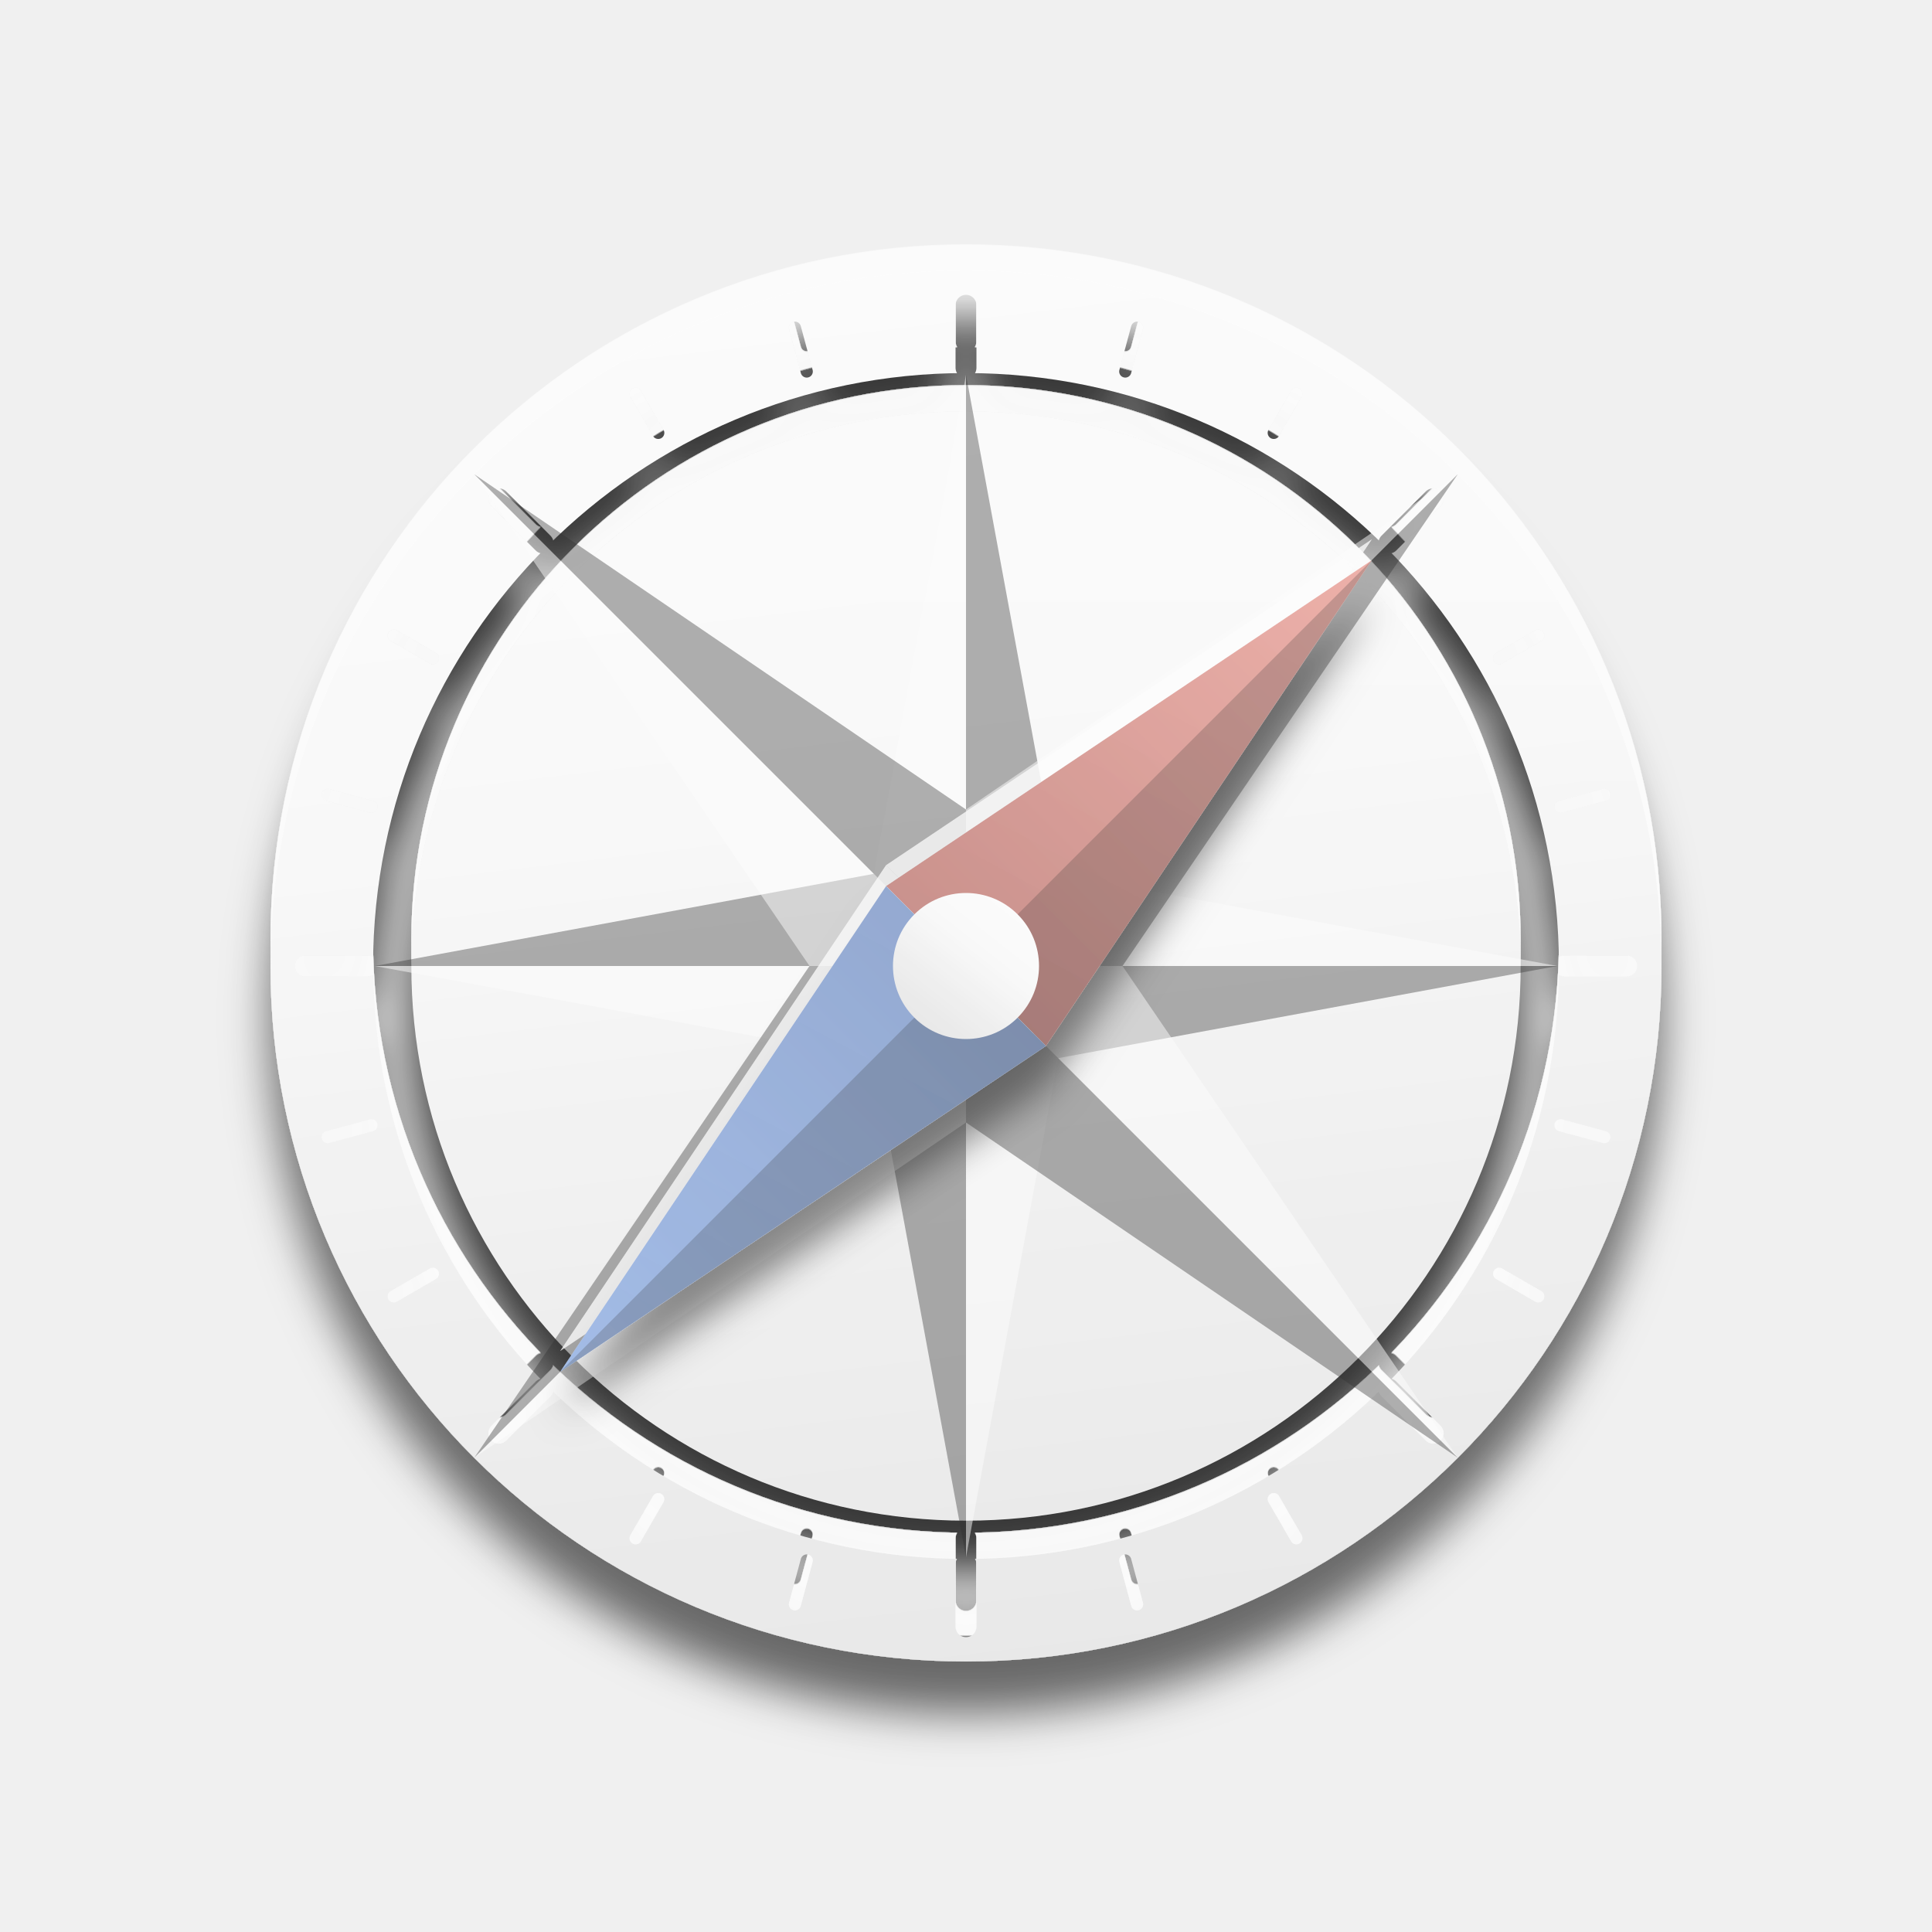
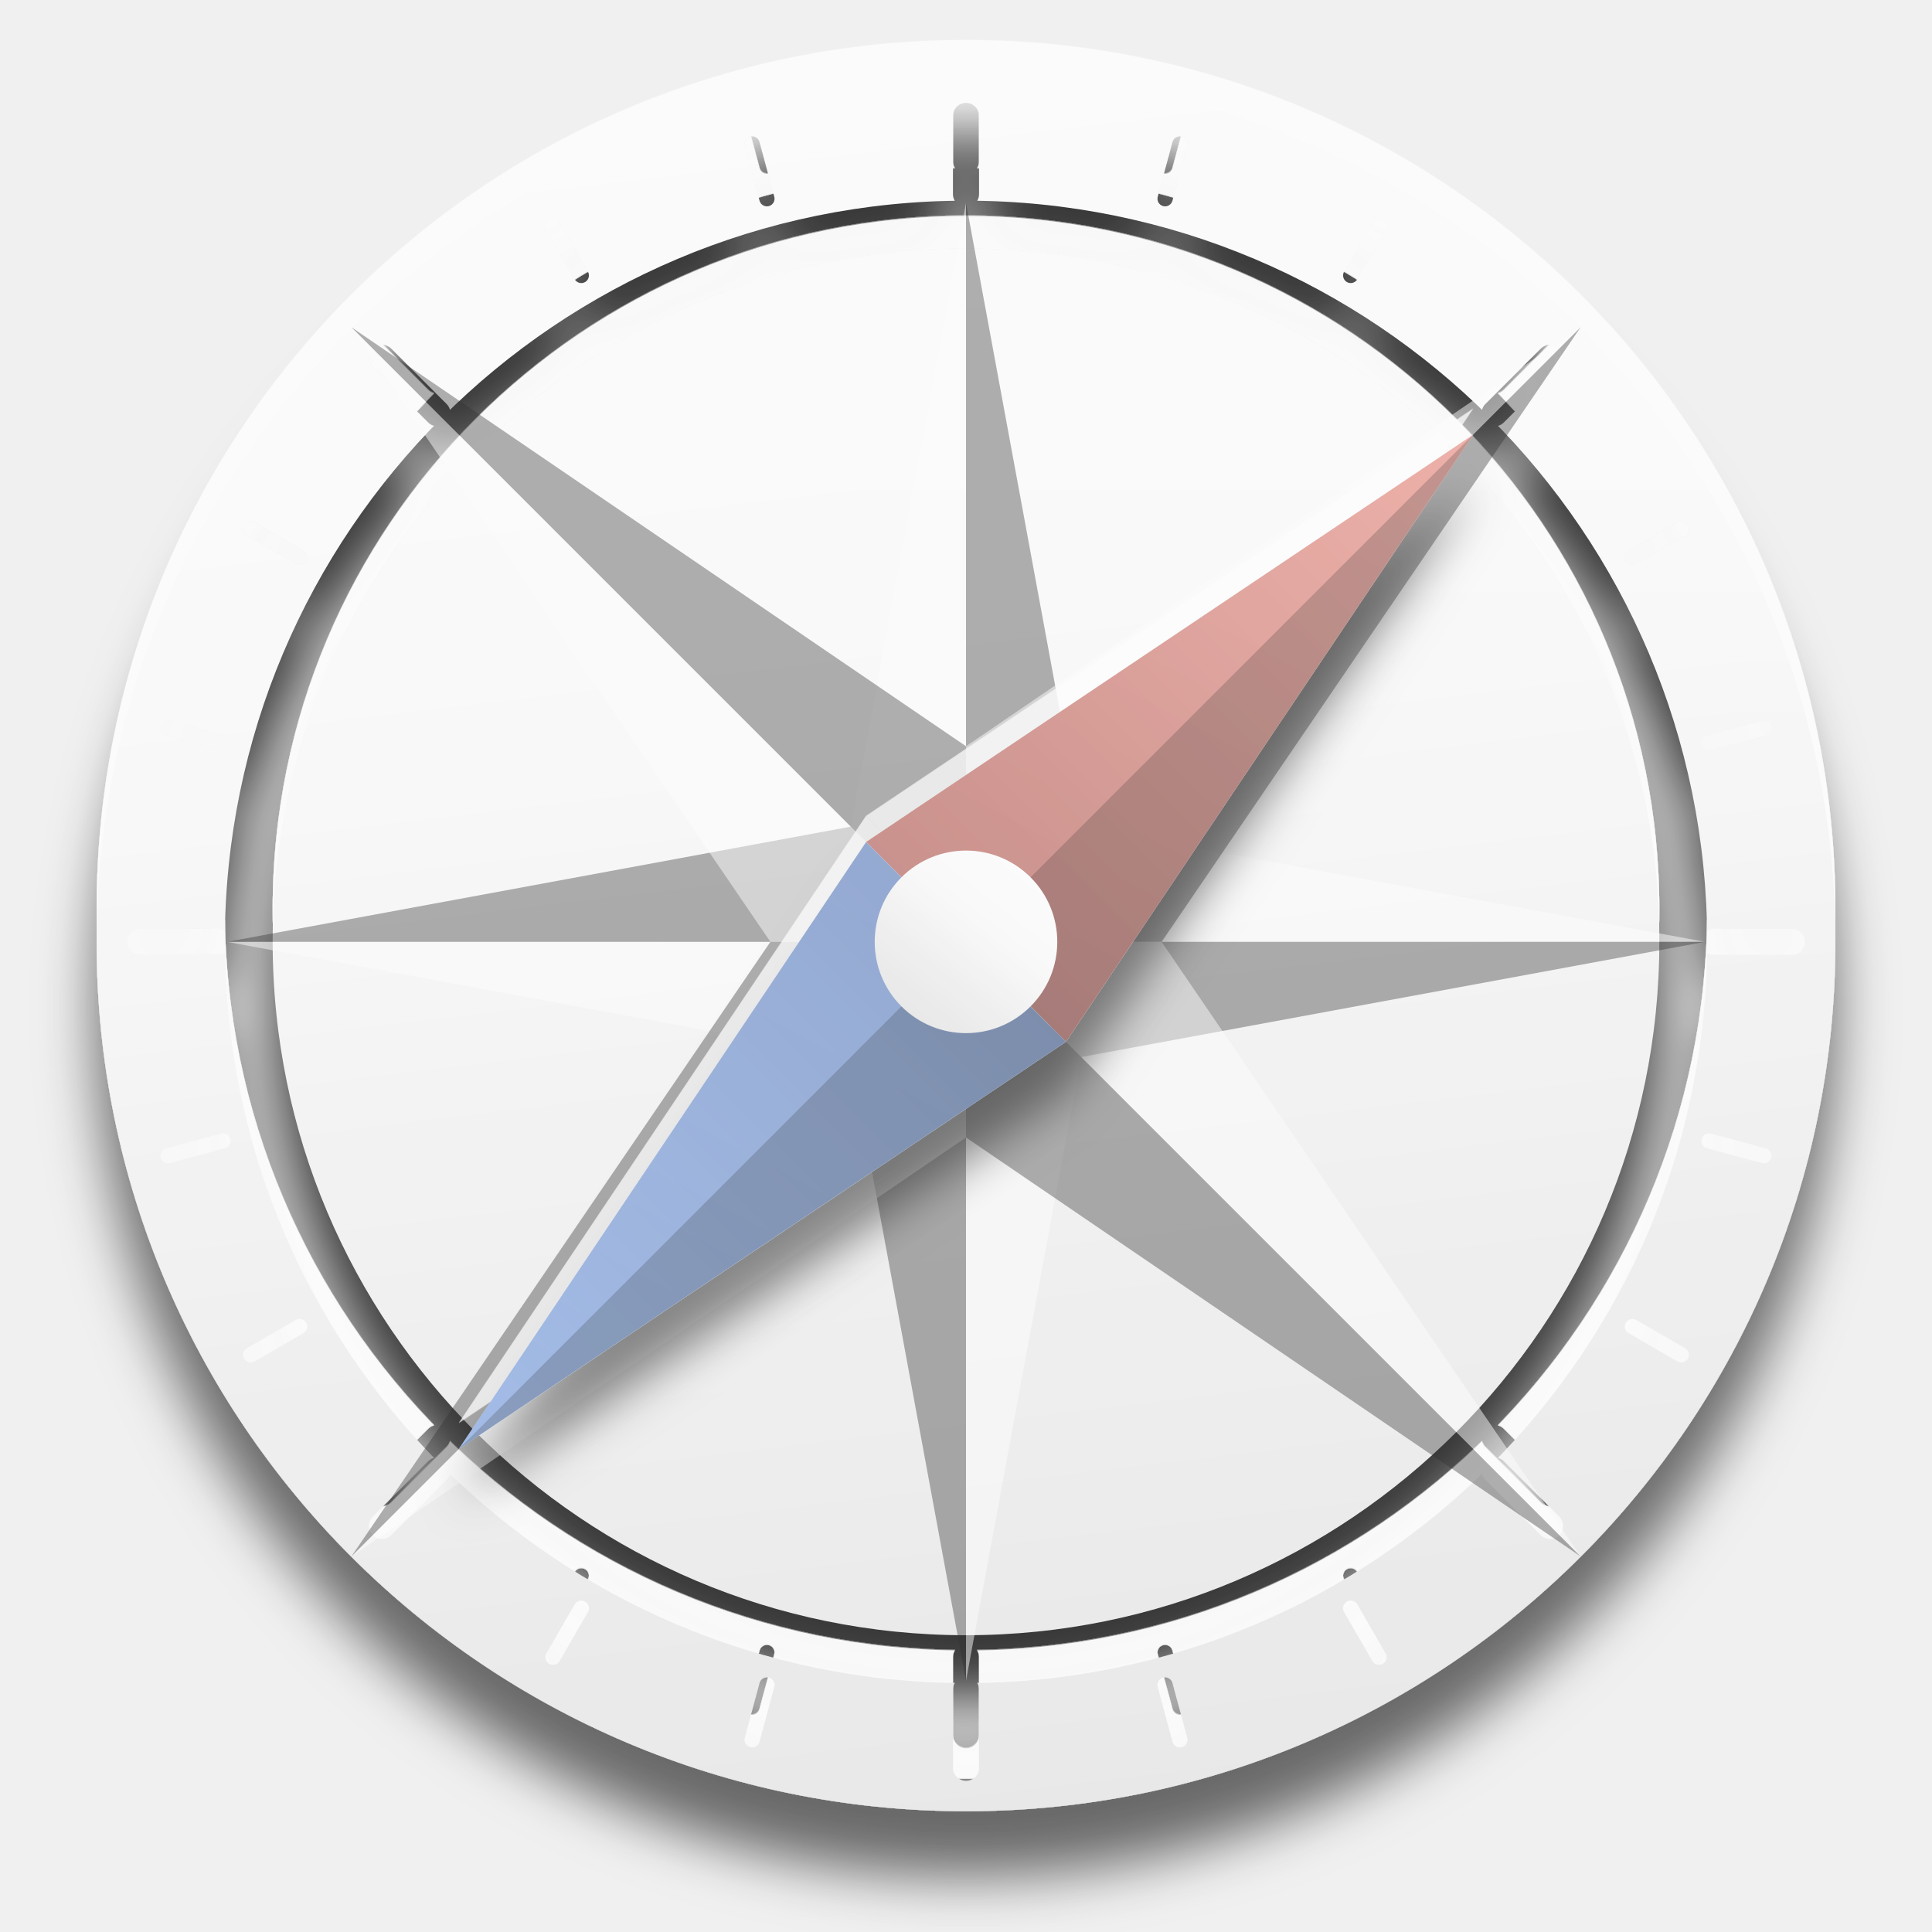
<svg xmlns="http://www.w3.org/2000/svg" viewBox="0 0 100 100" width="256" height="256">
  <defs>
    <linearGradient id="c" x1=".44" y1="0" x2=".56" y2="1">
      <stop offset="0" stop-color="#fefefe" />
      <stop offset=".38" stop-color="#fafafa" />
      <stop offset=".72" stop-color="#eeeeee" />
      <stop offset="1" stop-color="#e6e6e6" />
    </linearGradient>
    <linearGradient id="g" x1="0" y1="0" x2="0" y2="1">
      <stop offset="0" stop-color="#fff" stop-opacity="0.22" />
      <stop offset=".55" stop-color="#fff" stop-opacity="0" />
    </linearGradient>
    <linearGradient id="cr" x1="0" y1="0" x2="0" y2="1">
      <stop offset="0" stop-color="#e3685a" />
      <stop offset="1" stop-color="#a8372d" />
    </linearGradient>
    <linearGradient id="cb" x1="0" y1="1" x2="0" y2="0">
      <stop offset="0" stop-color="#5a8de3" />
      <stop offset="1" stop-color="#2d58a8" />
    </linearGradient>
    <clipPath id="cl">
      <circle cx="50" cy="50" r="40" />
    </clipPath>
    <filter id="ce" filterUnits="userSpaceOnUse" x="-20" y="-20" width="140" height="140">
      <feOffset in="SourceAlpha" dy="3.00" result="down" />
      <feGaussianBlur in="down" stdDeviation="1.30" result="soft" />
      <feFlood flood-color="#000" flood-opacity="0.70" />
      <feComposite in2="soft" operator="in" result="shade" />
      <feOffset in="SourceAlpha" dy="-1.50" result="up" />
      <feFlood flood-color="#fff" flood-opacity="0.95" />
      <feComposite in2="up" operator="in" result="lit" />
      <feMerge>
        <feMergeNode in="shade" />
        <feMergeNode in="lit" />
        <feMergeNode in="SourceGraphic" />
      </feMerge>
    </filter>
    <filter id="cd" filterUnits="userSpaceOnUse" x="-20" y="-20" width="140" height="140">
      <feOffset in="SourceAlpha" dy="3.00" result="down" />
      <feGaussianBlur in="down" stdDeviation="1.30" result="soft" />
      <feFlood flood-color="#000" flood-opacity="0.95" />
      <feComposite in2="soft" operator="in" result="shade" />
      <feOffset in="SourceAlpha" dy="-1.50" result="up" />
      <feFlood flood-color="#fff" flood-opacity="0.95" />
      <feComposite in2="up" operator="in" result="lit" />
      <feMerge>
        <feMergeNode in="shade" />
        <feMergeNode in="lit" />
      </feMerge>
    </filter>
    <filter id="cn" filterUnits="userSpaceOnUse" x="-20" y="-20" width="140" height="140">
      <feOffset in="SourceAlpha" dy="2.40" result="down" />
      <feGaussianBlur in="down" stdDeviation="1.04" result="soft" />
      <feFlood flood-color="#000" flood-opacity="0.56" />
      <feComposite in2="soft" operator="in" result="shade" />
      <feOffset in="SourceAlpha" dy="-1.20" result="up" />
      <feFlood flood-color="#fff" flood-opacity="0.76" />
      <feComposite in2="up" operator="in" result="lit" />
      <feMerge>
        <feMergeNode in="shade" />
        <feMergeNode in="lit" />
        <feMergeNode in="SourceGraphic" />
      </feMerge>
    </filter>
    <mask id="cut" maskUnits="userSpaceOnUse" x="-20" y="-20" width="140" height="140">
      <rect x="-20" y="-20" width="140" height="140" fill="#fff" />
      <circle cx="50" cy="50" r="33" fill="none" stroke="#000" stroke-width="2.2" />
      <line x1="74.32" y1="25.68" x2="76.87" y2="23.13" stroke="#000" stroke-width="1.2" stroke-linecap="round" />
      <line x1="80.66" y1="32.30" x2="82.91" y2="31.00" stroke="#000" stroke-width="0.7" stroke-linecap="round" />
      <line x1="84.19" y1="40.84" x2="86.71" y2="40.16" stroke="#000" stroke-width="0.7" stroke-linecap="round" />
      <line x1="84.40" y1="50.00" x2="88.00" y2="50.00" stroke="#000" stroke-width="1.2" stroke-linecap="round" />
      <line x1="84.19" y1="59.16" x2="86.71" y2="59.84" stroke="#000" stroke-width="0.7" stroke-linecap="round" />
      <line x1="80.66" y1="67.70" x2="82.91" y2="69.00" stroke="#000" stroke-width="0.7" stroke-linecap="round" />
      <line x1="74.32" y1="74.32" x2="76.87" y2="76.87" stroke="#000" stroke-width="1.2" stroke-linecap="round" />
      <line x1="67.70" y1="80.66" x2="69.00" y2="82.91" stroke="#000" stroke-width="0.7" stroke-linecap="round" />
      <line x1="59.16" y1="84.19" x2="59.84" y2="86.71" stroke="#000" stroke-width="0.7" stroke-linecap="round" />
      <line x1="50.00" y1="84.40" x2="50.00" y2="88.00" stroke="#000" stroke-width="1.2" stroke-linecap="round" />
      <line x1="40.84" y1="84.19" x2="40.16" y2="86.71" stroke="#000" stroke-width="0.7" stroke-linecap="round" />
      <line x1="32.30" y1="80.66" x2="31.00" y2="82.91" stroke="#000" stroke-width="0.7" stroke-linecap="round" />
      <line x1="25.68" y1="74.32" x2="23.13" y2="76.87" stroke="#000" stroke-width="1.2" stroke-linecap="round" />
      <line x1="19.34" y1="67.70" x2="17.09" y2="69.00" stroke="#000" stroke-width="0.7" stroke-linecap="round" />
      <line x1="15.81" y1="59.16" x2="13.29" y2="59.84" stroke="#000" stroke-width="0.7" stroke-linecap="round" />
      <line x1="15.60" y1="50.00" x2="12.00" y2="50.00" stroke="#000" stroke-width="1.2" stroke-linecap="round" />
      <line x1="15.81" y1="40.84" x2="13.29" y2="40.16" stroke="#000" stroke-width="0.7" stroke-linecap="round" />
      <line x1="19.34" y1="32.30" x2="17.09" y2="31.00" stroke="#000" stroke-width="0.7" stroke-linecap="round" />
      <line x1="25.68" y1="25.68" x2="23.13" y2="23.13" stroke="#000" stroke-width="1.2" stroke-linecap="round" />
      <line x1="32.30" y1="19.34" x2="31.00" y2="17.09" stroke="#000" stroke-width="0.7" stroke-linecap="round" />
      <line x1="40.84" y1="15.81" x2="40.16" y2="13.29" stroke="#000" stroke-width="0.7" stroke-linecap="round" />
      <line x1="50.00" y1="15.60" x2="50.00" y2="12.00" stroke="#000" stroke-width="1.2" stroke-linecap="round" />
      <line x1="59.16" y1="15.81" x2="59.84" y2="13.29" stroke="#000" stroke-width="0.7" stroke-linecap="round" />
      <line x1="67.70" y1="19.34" x2="69.00" y2="17.09" stroke="#000" stroke-width="0.7" stroke-linecap="round" />
    </mask>
    <mask id="pl" maskUnits="userSpaceOnUse" x="-20" y="-20" width="140" height="140">
      <circle cx="50" cy="50" r="40" fill="#fff" />
      <circle cx="50" cy="50" r="33" fill="none" stroke="#000" stroke-width="2.2" />
      <line x1="74.32" y1="25.68" x2="76.87" y2="23.13" stroke="#000" stroke-width="1.2" stroke-linecap="round" />
      <line x1="80.66" y1="32.30" x2="82.91" y2="31.00" stroke="#000" stroke-width="0.7" stroke-linecap="round" />
      <line x1="84.19" y1="40.84" x2="86.71" y2="40.16" stroke="#000" stroke-width="0.7" stroke-linecap="round" />
      <line x1="84.40" y1="50.00" x2="88.00" y2="50.00" stroke="#000" stroke-width="1.2" stroke-linecap="round" />
      <line x1="84.19" y1="59.16" x2="86.71" y2="59.84" stroke="#000" stroke-width="0.7" stroke-linecap="round" />
      <line x1="80.66" y1="67.70" x2="82.91" y2="69.00" stroke="#000" stroke-width="0.7" stroke-linecap="round" />
      <line x1="74.32" y1="74.32" x2="76.87" y2="76.87" stroke="#000" stroke-width="1.2" stroke-linecap="round" />
      <line x1="67.70" y1="80.66" x2="69.00" y2="82.91" stroke="#000" stroke-width="0.7" stroke-linecap="round" />
      <line x1="59.16" y1="84.19" x2="59.84" y2="86.71" stroke="#000" stroke-width="0.7" stroke-linecap="round" />
      <line x1="50.00" y1="84.40" x2="50.00" y2="88.00" stroke="#000" stroke-width="1.2" stroke-linecap="round" />
      <line x1="40.84" y1="84.19" x2="40.16" y2="86.71" stroke="#000" stroke-width="0.7" stroke-linecap="round" />
      <line x1="32.30" y1="80.66" x2="31.00" y2="82.91" stroke="#000" stroke-width="0.7" stroke-linecap="round" />
      <line x1="25.68" y1="74.32" x2="23.13" y2="76.87" stroke="#000" stroke-width="1.2" stroke-linecap="round" />
      <line x1="19.34" y1="67.70" x2="17.09" y2="69.00" stroke="#000" stroke-width="0.7" stroke-linecap="round" />
      <line x1="15.81" y1="59.16" x2="13.29" y2="59.84" stroke="#000" stroke-width="0.7" stroke-linecap="round" />
      <line x1="15.60" y1="50.00" x2="12.00" y2="50.00" stroke="#000" stroke-width="1.2" stroke-linecap="round" />
      <line x1="15.81" y1="40.84" x2="13.29" y2="40.16" stroke="#000" stroke-width="0.7" stroke-linecap="round" />
      <line x1="19.34" y1="32.30" x2="17.09" y2="31.00" stroke="#000" stroke-width="0.7" stroke-linecap="round" />
      <line x1="25.68" y1="25.68" x2="23.13" y2="23.13" stroke="#000" stroke-width="1.2" stroke-linecap="round" />
      <line x1="32.30" y1="19.34" x2="31.00" y2="17.09" stroke="#000" stroke-width="0.7" stroke-linecap="round" />
      <line x1="40.84" y1="15.81" x2="40.16" y2="13.29" stroke="#000" stroke-width="0.7" stroke-linecap="round" />
      <line x1="50.00" y1="15.60" x2="50.00" y2="12.00" stroke="#000" stroke-width="1.2" stroke-linecap="round" />
      <line x1="59.16" y1="15.81" x2="59.84" y2="13.29" stroke="#000" stroke-width="0.7" stroke-linecap="round" />
      <line x1="67.70" y1="19.34" x2="69.00" y2="17.09" stroke="#000" stroke-width="0.7" stroke-linecap="round" />
    </mask>
    <mask id="op" maskUnits="userSpaceOnUse" x="-20" y="-20" width="140" height="140">
      <circle cx="50" cy="50" r="33" fill="none" stroke="#fff" stroke-width="2.2" />
      <line x1="74.32" y1="25.68" x2="76.87" y2="23.13" stroke="#fff" stroke-width="1.2" stroke-linecap="round" />
      <line x1="80.66" y1="32.30" x2="82.91" y2="31.00" stroke="#fff" stroke-width="0.7" stroke-linecap="round" />
      <line x1="84.19" y1="40.84" x2="86.71" y2="40.16" stroke="#fff" stroke-width="0.7" stroke-linecap="round" />
      <line x1="84.40" y1="50.00" x2="88.00" y2="50.00" stroke="#fff" stroke-width="1.2" stroke-linecap="round" />
      <line x1="84.19" y1="59.16" x2="86.71" y2="59.84" stroke="#fff" stroke-width="0.7" stroke-linecap="round" />
      <line x1="80.66" y1="67.70" x2="82.91" y2="69.00" stroke="#fff" stroke-width="0.7" stroke-linecap="round" />
      <line x1="74.32" y1="74.32" x2="76.87" y2="76.87" stroke="#fff" stroke-width="1.2" stroke-linecap="round" />
      <line x1="67.70" y1="80.66" x2="69.00" y2="82.91" stroke="#fff" stroke-width="0.7" stroke-linecap="round" />
      <line x1="59.16" y1="84.19" x2="59.84" y2="86.71" stroke="#fff" stroke-width="0.7" stroke-linecap="round" />
      <line x1="50.00" y1="84.40" x2="50.00" y2="88.00" stroke="#fff" stroke-width="1.2" stroke-linecap="round" />
      <line x1="40.84" y1="84.19" x2="40.16" y2="86.71" stroke="#fff" stroke-width="0.7" stroke-linecap="round" />
      <line x1="32.30" y1="80.66" x2="31.00" y2="82.91" stroke="#fff" stroke-width="0.7" stroke-linecap="round" />
      <line x1="25.68" y1="74.32" x2="23.13" y2="76.87" stroke="#fff" stroke-width="1.2" stroke-linecap="round" />
      <line x1="19.34" y1="67.70" x2="17.09" y2="69.00" stroke="#fff" stroke-width="0.7" stroke-linecap="round" />
      <line x1="15.81" y1="59.16" x2="13.29" y2="59.84" stroke="#fff" stroke-width="0.7" stroke-linecap="round" />
      <line x1="15.60" y1="50.00" x2="12.00" y2="50.00" stroke="#fff" stroke-width="1.2" stroke-linecap="round" />
      <line x1="15.81" y1="40.84" x2="13.29" y2="40.16" stroke="#fff" stroke-width="0.7" stroke-linecap="round" />
      <line x1="19.34" y1="32.30" x2="17.09" y2="31.00" stroke="#fff" stroke-width="0.7" stroke-linecap="round" />
      <line x1="25.68" y1="25.68" x2="23.13" y2="23.13" stroke="#fff" stroke-width="1.2" stroke-linecap="round" />
      <line x1="32.30" y1="19.34" x2="31.00" y2="17.09" stroke="#fff" stroke-width="0.7" stroke-linecap="round" />
      <line x1="40.84" y1="15.81" x2="40.16" y2="13.29" stroke="#fff" stroke-width="0.7" stroke-linecap="round" />
      <line x1="50.00" y1="15.60" x2="50.00" y2="12.00" stroke="#fff" stroke-width="1.2" stroke-linecap="round" />
      <line x1="59.16" y1="15.81" x2="59.84" y2="13.29" stroke="#fff" stroke-width="0.7" stroke-linecap="round" />
      <line x1="67.70" y1="19.34" x2="69.00" y2="17.09" stroke="#fff" stroke-width="0.7" stroke-linecap="round" />
    </mask>
  </defs>
  <g opacity=".8">
-     <g transform="translate(5 5) scale(.9)">
+     <g transform="translate(-6.25 -7.5) scale(1.125)">
      <g mask="url(#cut)">
        <g filter="url(#ce)">
          <g fill="url(#c)">
            <circle cx="50" cy="50" r="40" />
          </g>
        </g>
        <g fill="url(#g)">
          <circle cx="50" cy="50" r="40" />
        </g>
      </g>
      <g mask="url(#op)">
        <g filter="url(#cd)">
          <rect mask="url(#pl)" fill="#000" x="-20" y="-20" width="140" height="140" />
        </g>
      </g>
      <g clip-path="url(#cl)">
        <path d="M50 50 L84.00 50.00 L55.30 44.70 Z" fill="#fff" opacity=".5" />
        <path d="M50 50 L84.00 50.00 L55.30 55.30 Z" fill="#000" opacity=".38" />
        <path d="M50 50 L50.00 84.00 L55.30 55.30 Z" fill="#fff" opacity=".5" />
        <path d="M50 50 L50.00 84.00 L44.70 55.30 Z" fill="#000" opacity=".38" />
        <path d="M50 50 L16.00 50.00 L44.70 55.30 Z" fill="#fff" opacity=".5" />
        <path d="M50 50 L16.00 50.00 L44.70 44.70 Z" fill="#000" opacity=".38" />
        <path d="M50 50 L50.00 16.00 L44.70 44.70 Z" fill="#fff" opacity=".5" />
        <path d="M50 50 L50.00 16.00 L55.30 44.70 Z" fill="#000" opacity=".38" />
        <path d="M50 50 L78.28 21.72 L50.00 41.00 Z" fill="#fff" opacity=".5" />
        <path d="M50 50 L78.28 21.72 L59.00 50.00 Z" fill="#000" opacity=".38" />
        <path d="M50 50 L78.28 78.28 L59.00 50.00 Z" fill="#fff" opacity=".5" />
        <path d="M50 50 L78.28 78.28 L50.00 59.00 Z" fill="#000" opacity=".38" />
        <path d="M50 50 L21.72 78.28 L50.00 59.00 Z" fill="#fff" opacity=".5" />
        <path d="M50 50 L21.72 78.28 L41.00 50.00 Z" fill="#000" opacity=".38" />
        <path d="M50 50 L21.72 21.72 L41.00 50.00 Z" fill="#fff" opacity=".5" />
        <path d="M50 50 L21.72 21.72 L50.00 41.00 Z" fill="#000" opacity=".38" />
      </g>
      <g filter="url(#cn)">
        <g transform="rotate(45.00 50 50)">
          <path d="M50 17 L56.5 50 L43.5 50 Z" fill="url(#c)" />
          <path d="M50 17 L56.5 50 L43.5 50 Z" fill="url(#cr)" opacity="0.62" />
          <path d="M50 17 L56.5 50 L50 50 Z" fill="#000" opacity=".22" />
          <path d="M50 83 L56.5 50 L43.5 50 Z" fill="url(#c)" />
          <path d="M50 83 L56.5 50 L43.5 50 Z" fill="url(#cb)" opacity="0.62" />
          <path d="M50 83 L56.5 50 L50 50 Z" fill="#000" opacity=".22" />
          <circle cx="50" cy="50" r="4.2" fill="url(#c)" />
        </g>
      </g>
    </g>
  </g>
</svg>
